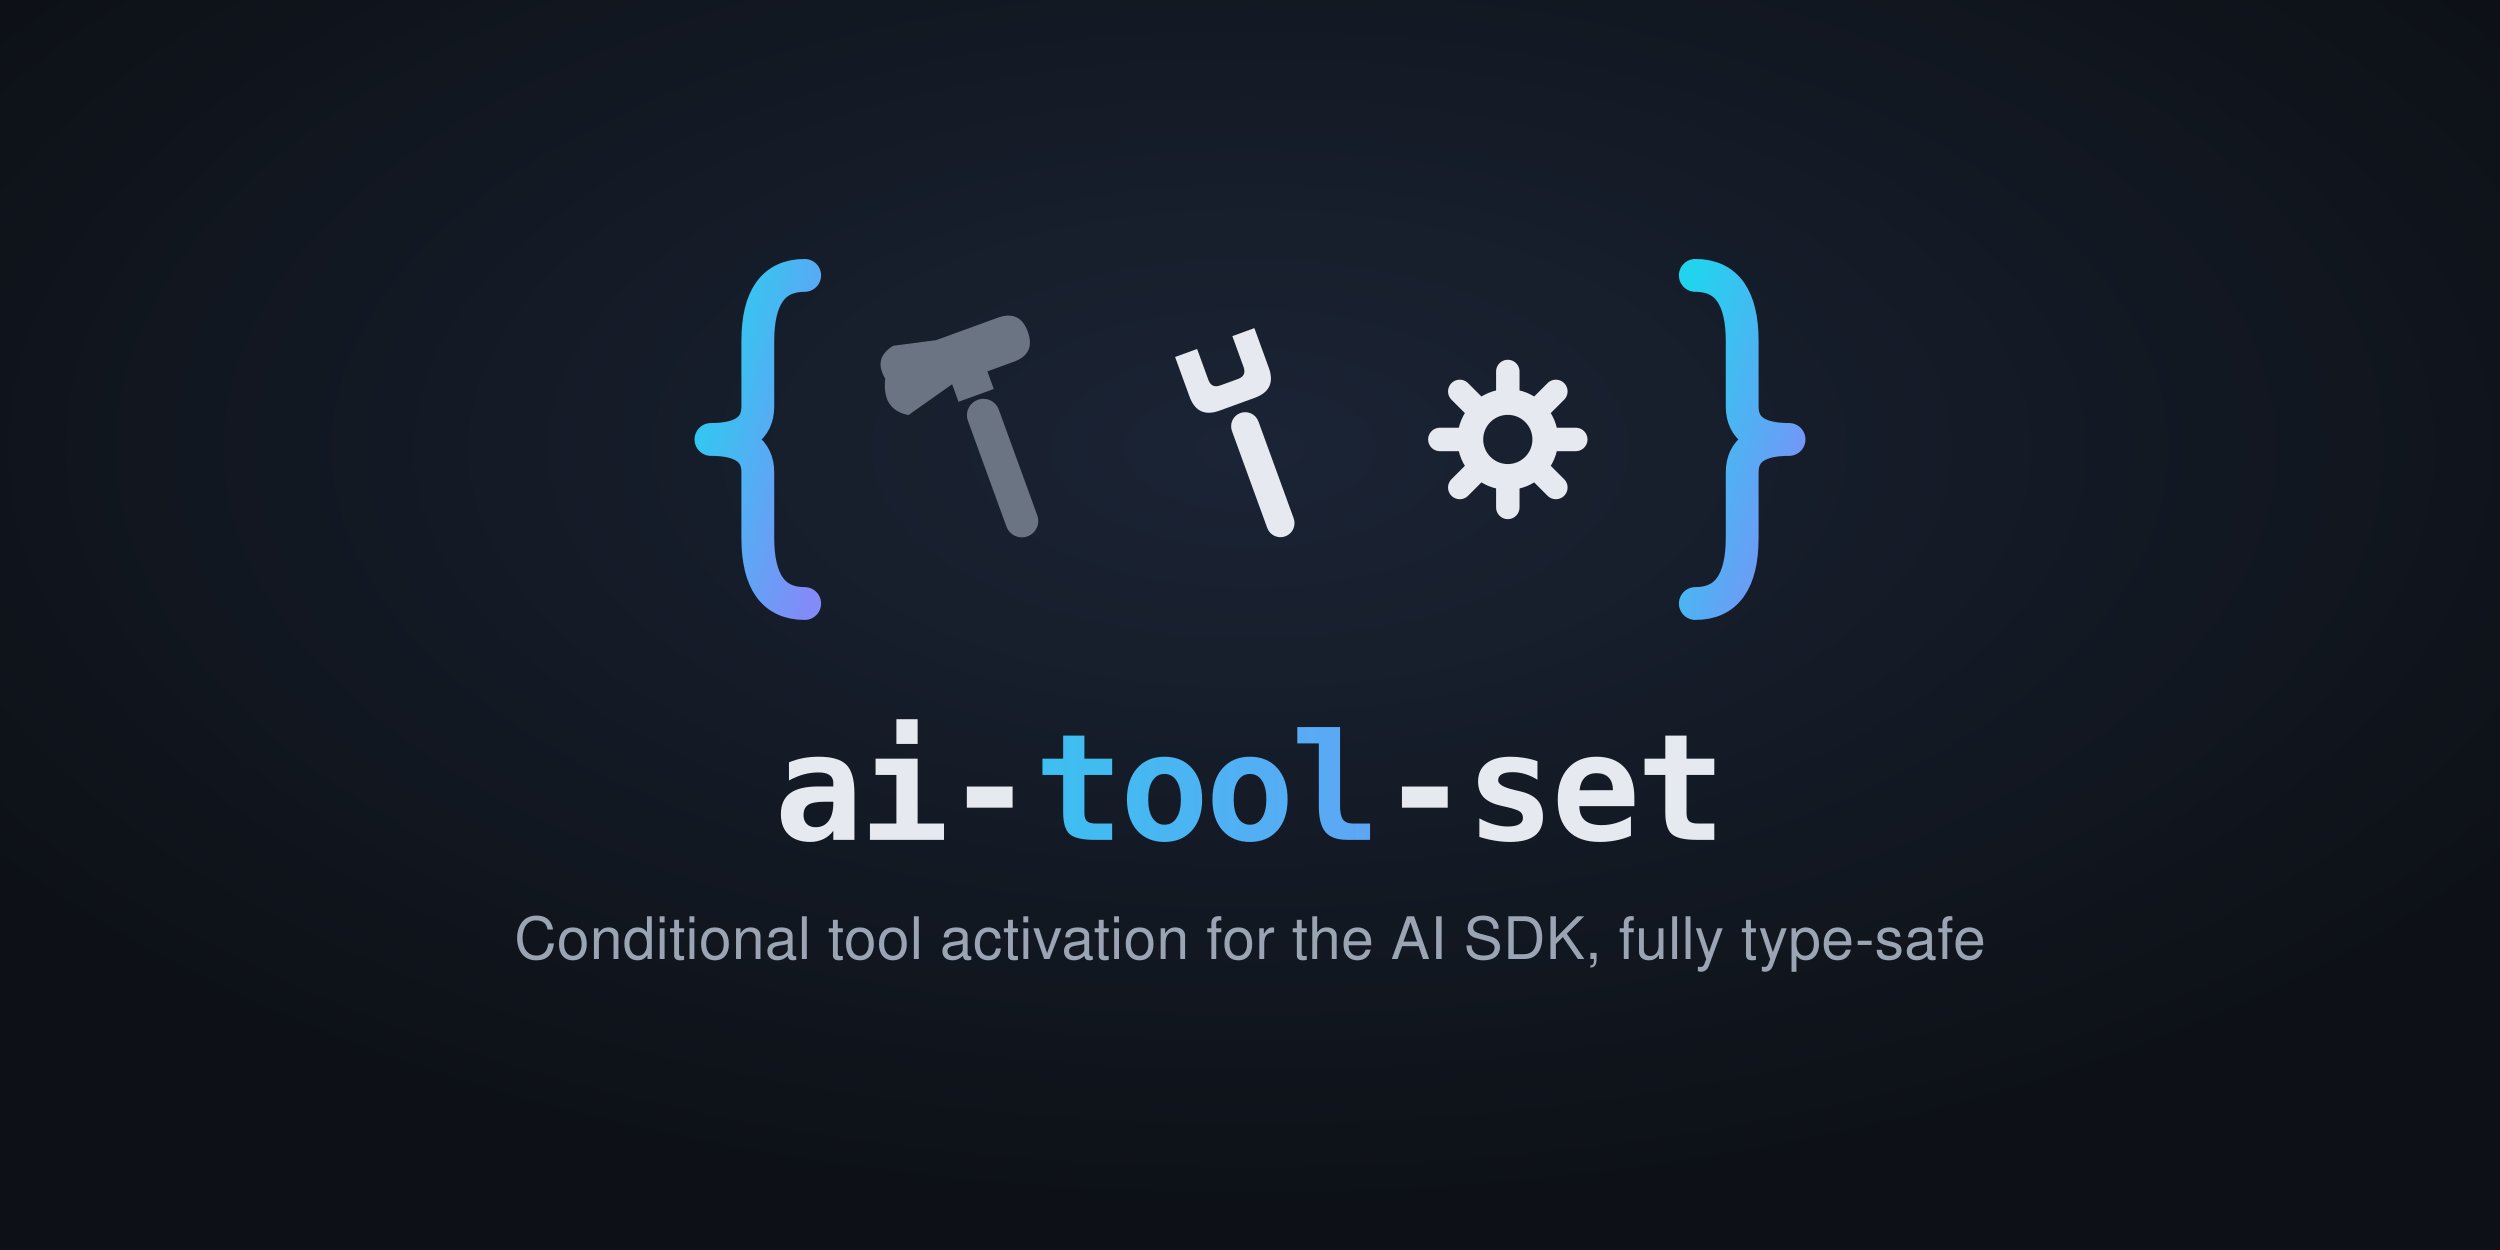
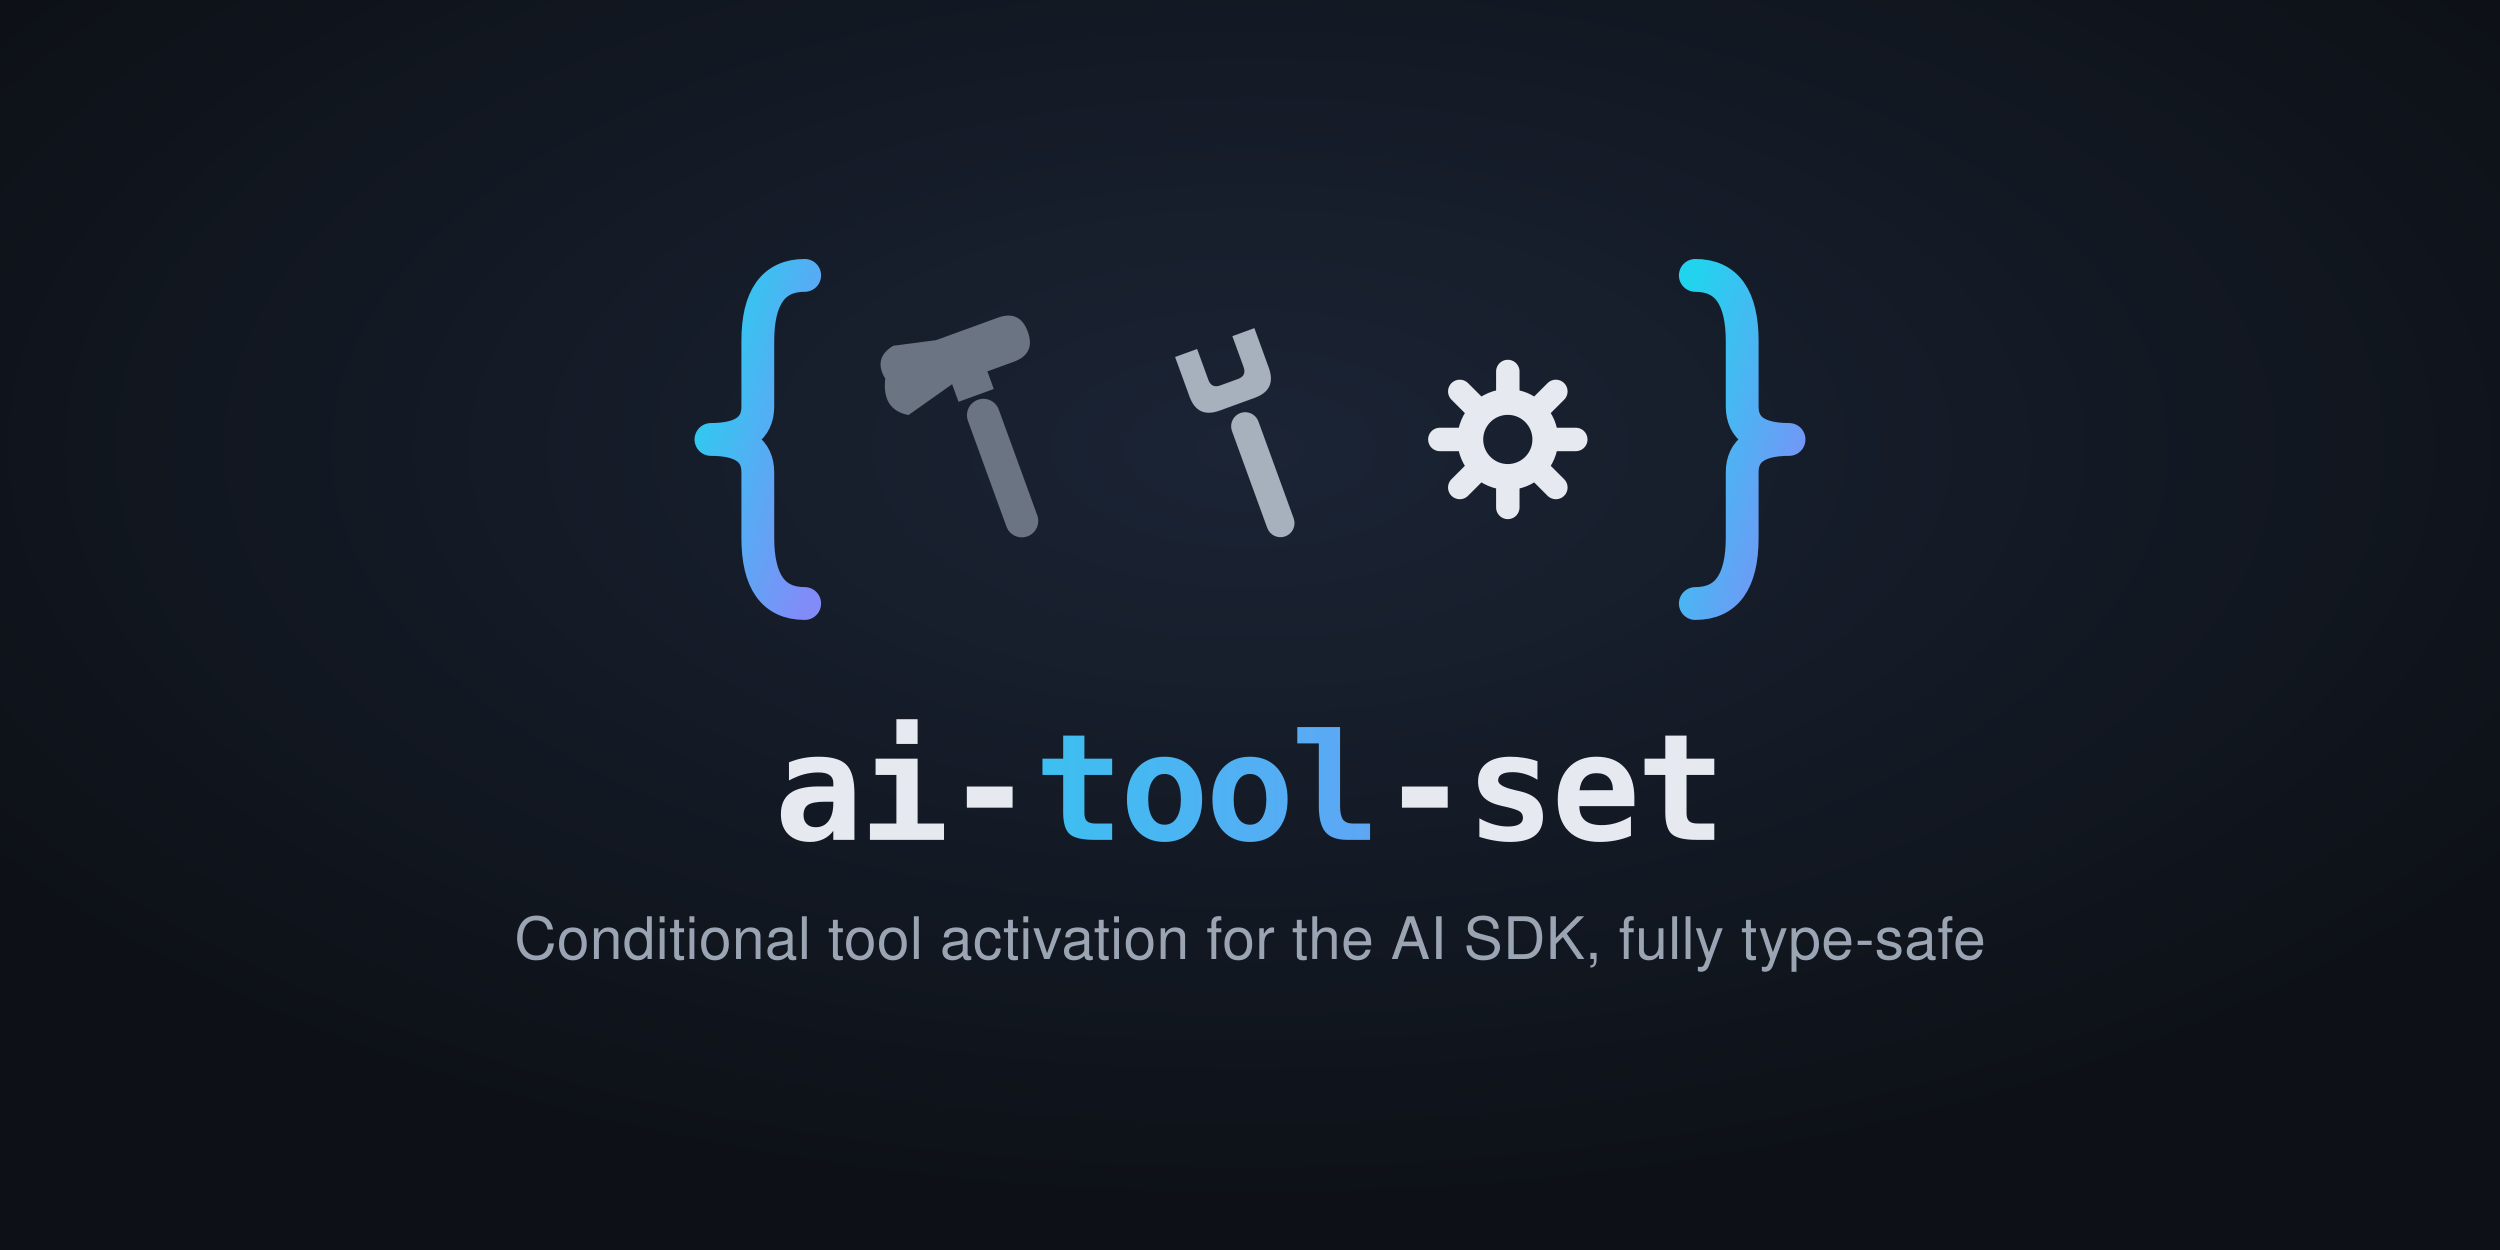
<svg xmlns="http://www.w3.org/2000/svg" width="1280" height="640" viewBox="0 0 1280 640">
  <defs>
    <linearGradient id="acc" x1="0" y1="0" x2="1" y2="1">
      <stop offset="0" stop-color="#22d3ee" />
      <stop offset="1" stop-color="#818cf8" />
    </linearGradient>
    <linearGradient id="accText" x1="0" y1="0" x2="1" y2="0">
      <stop offset="0" stop-color="#22d3ee" />
      <stop offset="1" stop-color="#818cf8" />
    </linearGradient>
    <radialGradient id="glow" cx="0.5" cy="0.36" r="0.6">
      <stop offset="0" stop-color="#1b2435" />
      <stop offset="1" stop-color="#0d1117" />
    </radialGradient>
  </defs>
  <rect width="1280" height="640" fill="#0d1117" />
  <rect width="1280" height="640" fill="url(#glow)" />
  <g transform="translate(208,93) scale(1.2)">
    <path d="M170 40 Q150 40 150 68 L150 96 Q150 110 130 110 Q150 110 150 124 L150 152 Q150 180 170 180" fill="none" stroke="url(#acc)" stroke-width="14" stroke-linecap="round" stroke-linejoin="round" />
    <path d="M550 40 Q570 40 570 68 L570 96 Q570 110 590 110 Q570 110 570 124 L570 152 Q570 180 550 180" fill="none" stroke="url(#acc)" stroke-width="14" stroke-linecap="round" stroke-linejoin="round" />
    <g transform="translate(250,110) rotate(-20)" fill="#6b7482">
      <rect x="-7" y="-18" width="14" height="62" rx="7" />
      <path d="M-34 -40 Q-40 -28 -30 -22 L-8 -28 L-8 -20 L8 -20 L8 -28 L20 -28 Q30 -28 30 -38 Q30 -48 20 -48 L-8 -48 L-26 -52 Q-36 -50 -34 -40 Z" />
    </g>
-     <g transform="translate(360,110) rotate(-20)" fill="#e6eaf0">
+     <g transform="translate(360,110) rotate(-20)" fill="#a7b0bd">
      <rect x="-6" y="-12" width="12" height="56" rx="6" />
      <path d="M-18 -44 L-18 -26 Q-18 -16 -8 -16 L8 -16 Q18 -16 18 -26 L18 -44 L8 -44 L8 -30 Q8 -26 4 -26 L-4 -26 Q-8 -26 -8 -30 L-8 -44 Z" />
    </g>
    <g transform="translate(470,110)" stroke="#e6eaf0" fill="none" stroke-linecap="round">
      <circle r="16" stroke-width="11" />
      <g stroke-width="10">
        <line x1="0" y1="-20" x2="0" y2="-29" />
        <line x1="14.1" y1="-14.1" x2="20.5" y2="-20.5" />
        <line x1="20" y1="0" x2="29" y2="0" />
        <line x1="14.1" y1="14.1" x2="20.5" y2="20.5" />
        <line x1="0" y1="20" x2="0" y2="29" />
        <line x1="-14.1" y1="14.1" x2="-20.5" y2="20.5" />
        <line x1="-20" y1="0" x2="-29" y2="0" />
        <line x1="-14.1" y1="-14.1" x2="-20.5" y2="-20.5" />
      </g>
    </g>
  </g>
  <text x="640" y="430" text-anchor="middle" font-family="'JetBrains Mono', monospace" font-weight="700" font-size="76" letter-spacing="-2" fill="#e6eaf0">ai-<tspan fill="url(#accText)">tool</tspan>-set</text>
  <text x="640" y="491" text-anchor="middle" font-family="Helvetica, Arial, sans-serif" font-weight="400" font-size="30" letter-spacing="0.2" fill="#9aa4b2">Conditional tool activation for the AI SDK, fully type-safe</text>
</svg>
